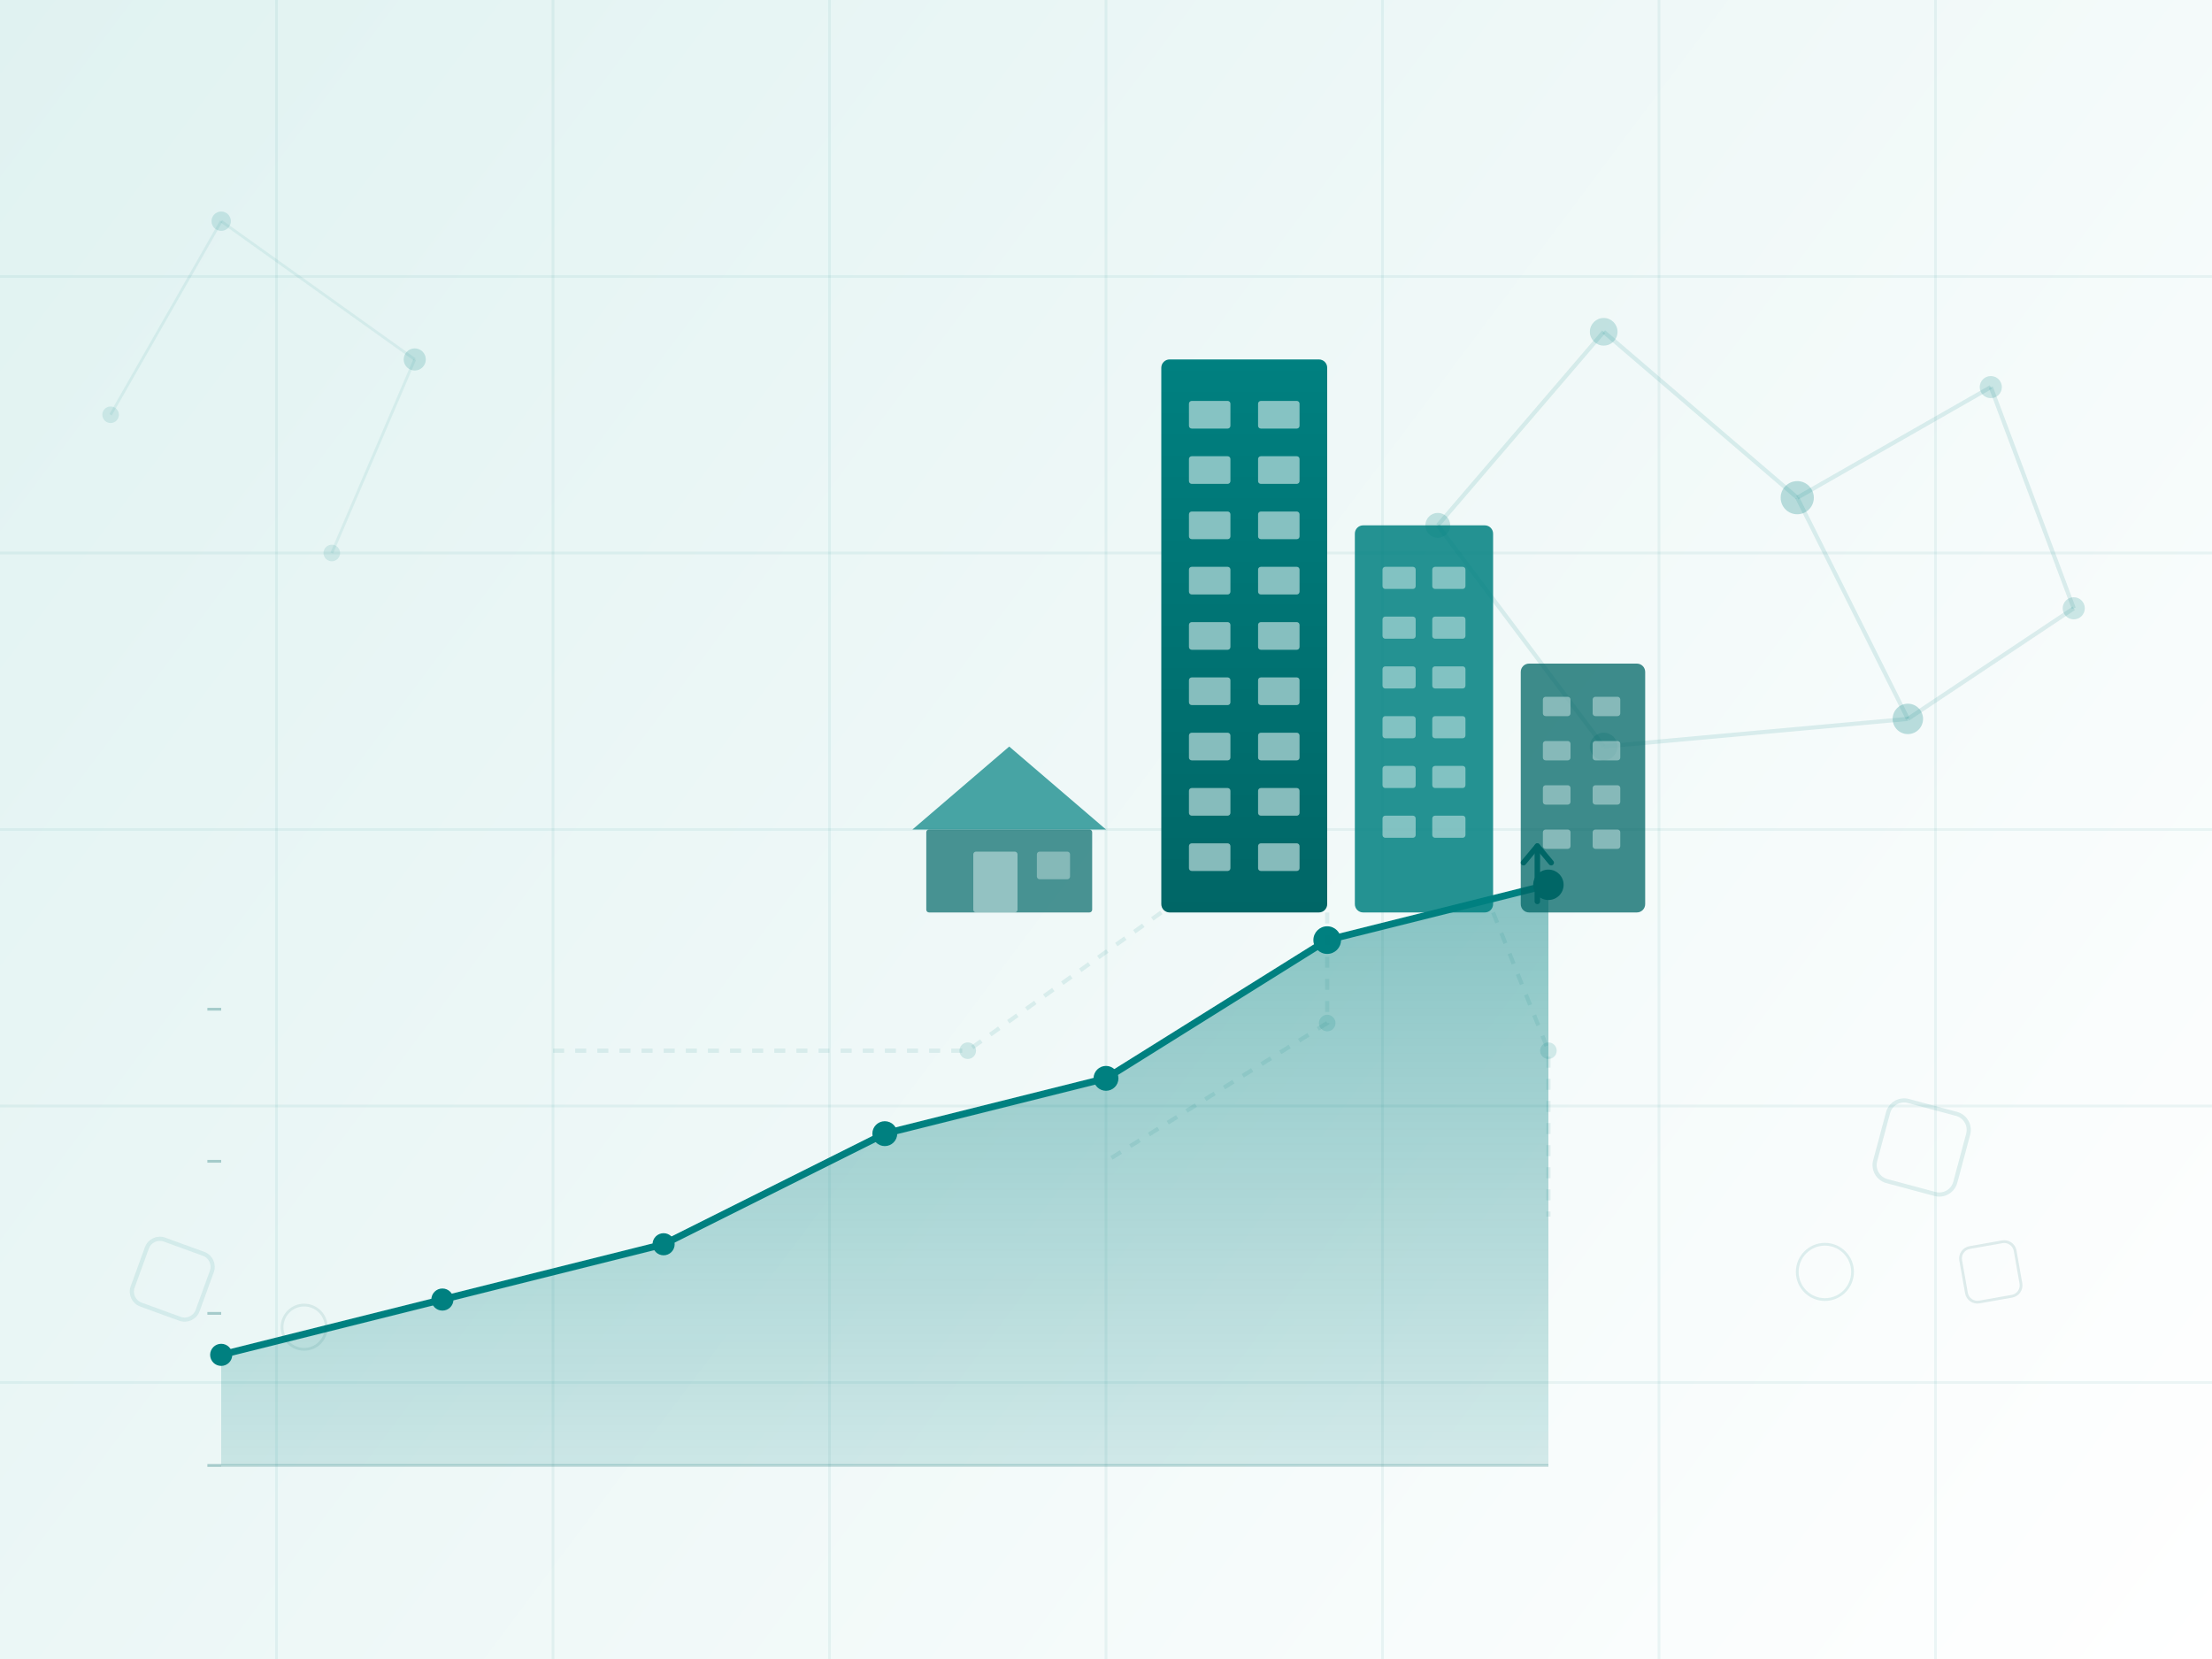
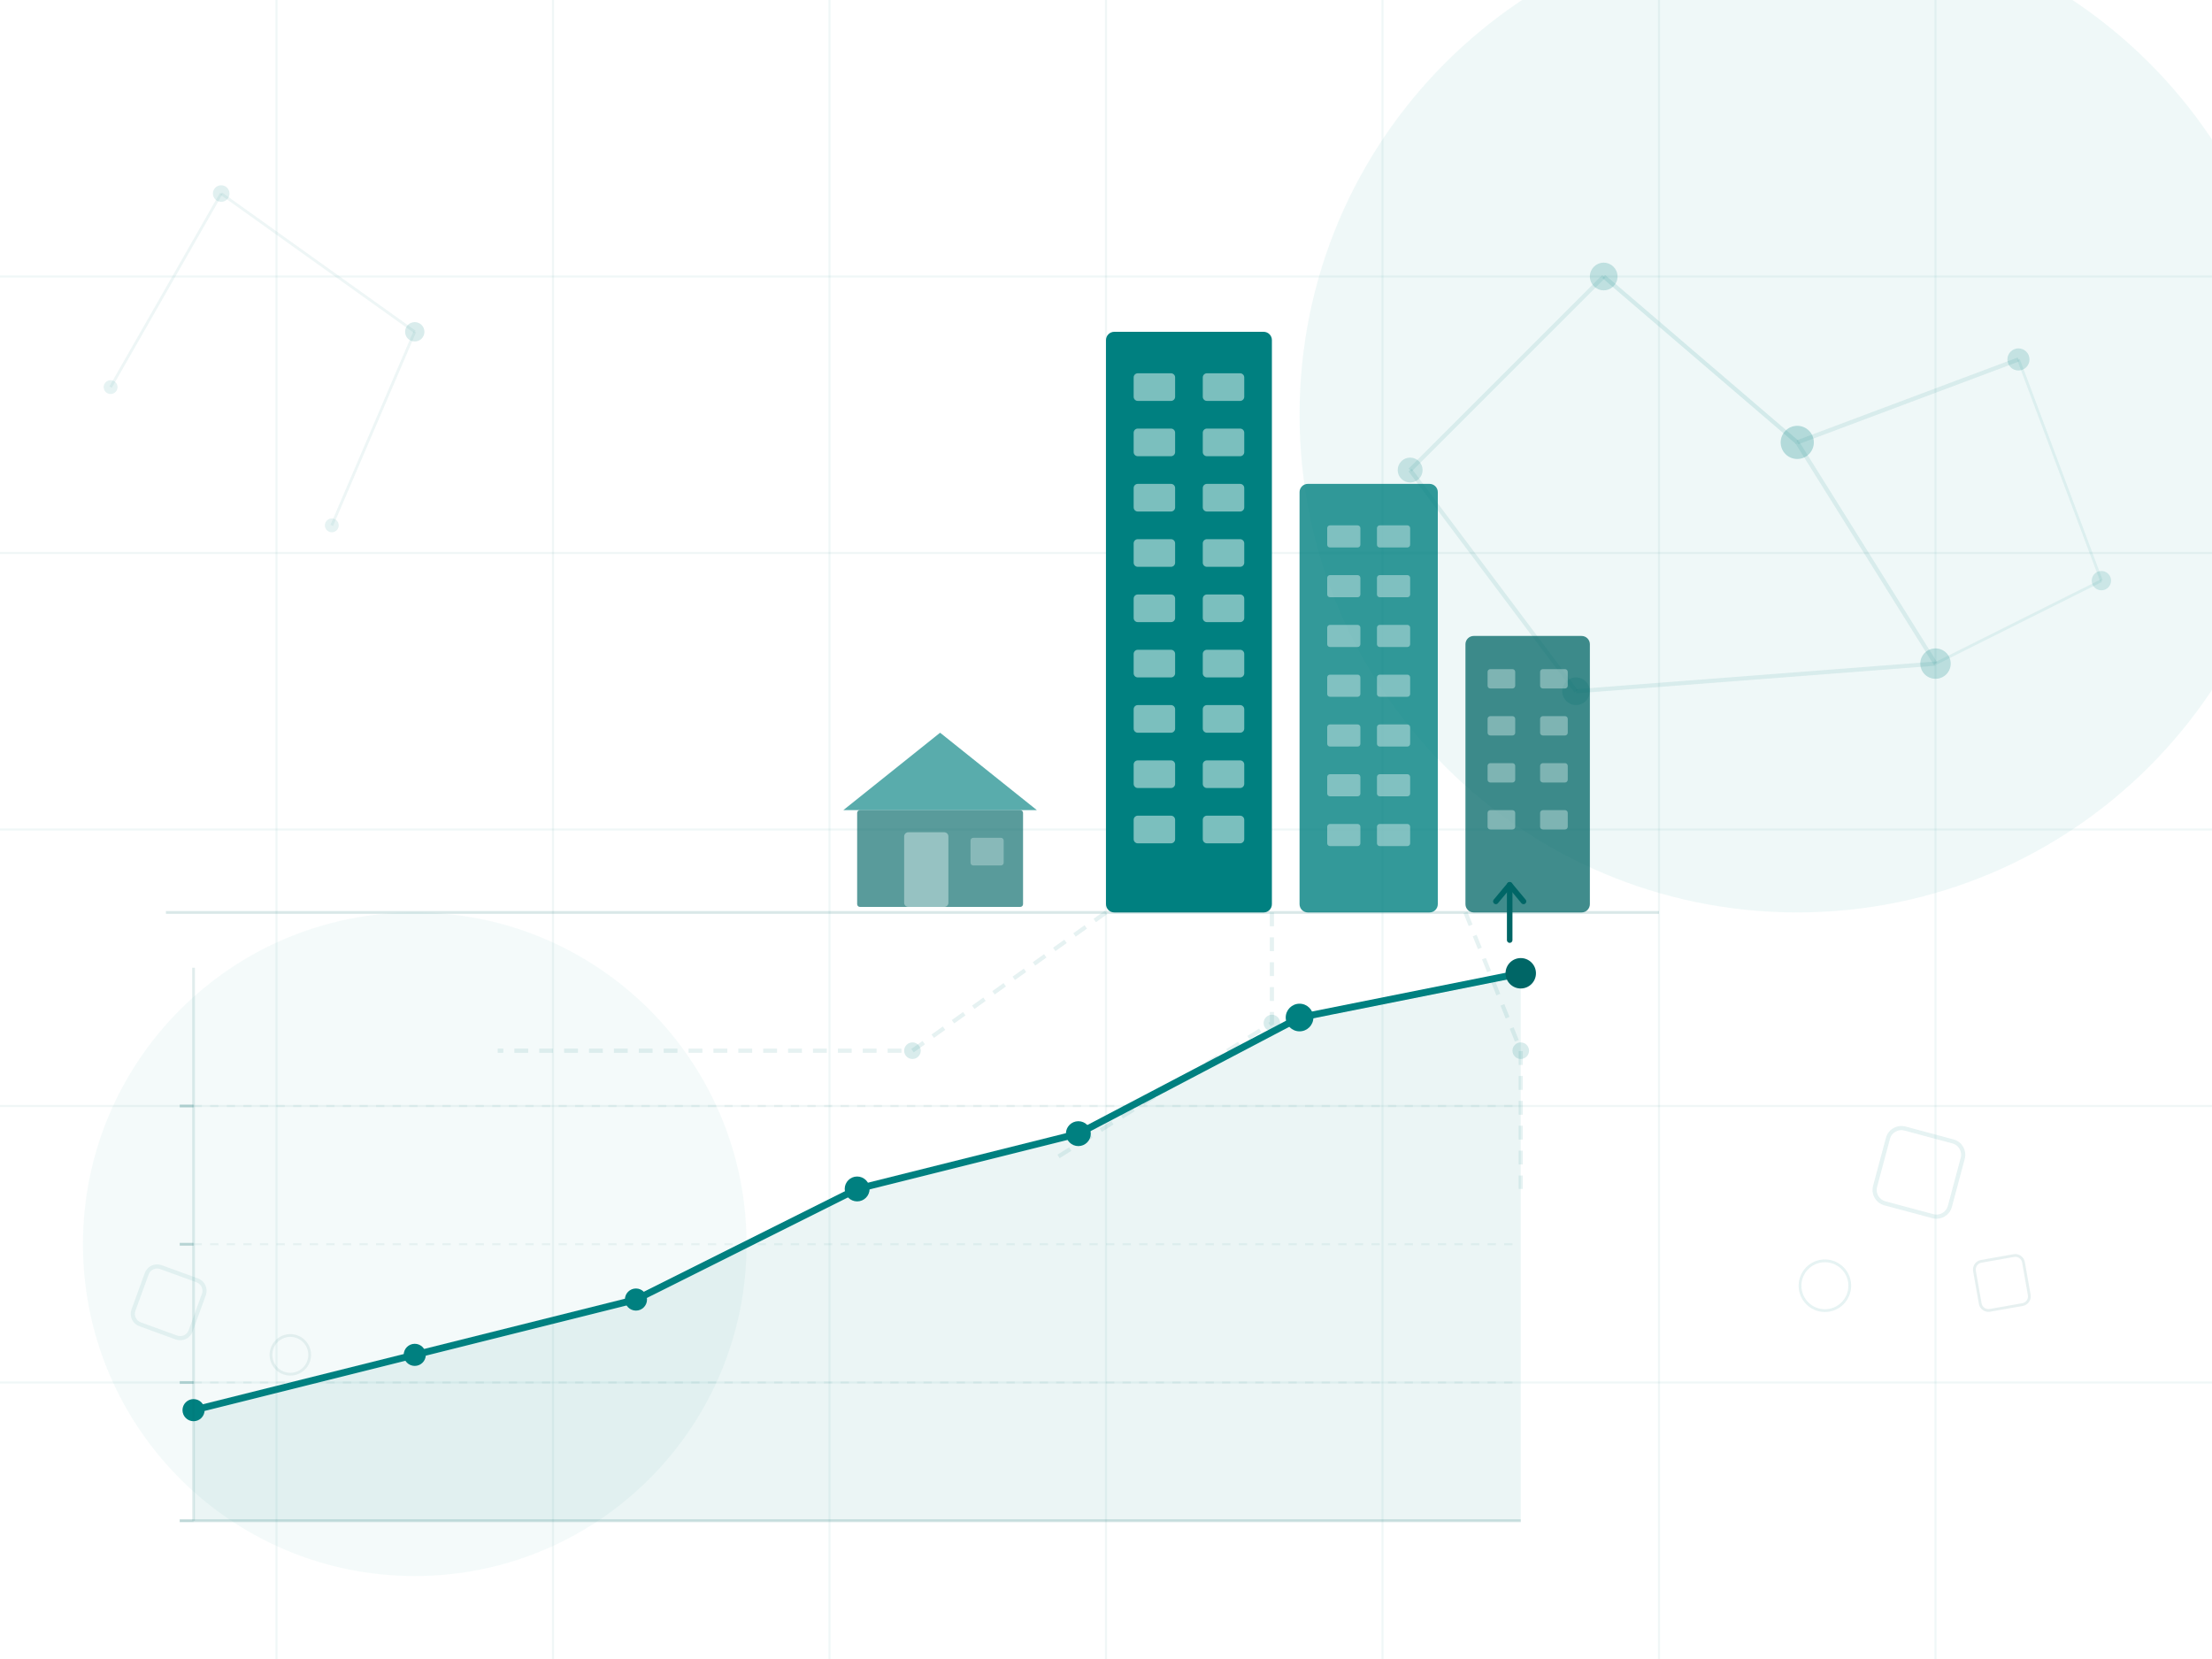
<svg xmlns="http://www.w3.org/2000/svg" viewBox="0 0 800 600" fill="none">
-   <defs>
-     <linearGradient id="bgGrad" x1="0" y1="0" x2="800" y2="600" gradientUnits="userSpaceOnUse">
-       <stop offset="0" stop-color="#e0f2f1" />
-       <stop offset="1" stop-color="#fff" />
-     </linearGradient>
-     <linearGradient id="bldGrad" x1="0" y1="1" x2="0" y2="0">
-       <stop offset="0" stop-color="#006666" />
-       <stop offset="1" stop-color="#008080" />
-     </linearGradient>
-     <linearGradient id="graphGrad" x1="0" y1="1" x2="0" y2="0">
-       <stop offset="0" stop-color="#008080" stop-opacity=".15" />
-       <stop offset="1" stop-color="#008080" stop-opacity=".45" />
-     </linearGradient>
-   </defs>
-   <rect width="800" height="600" fill="url(#bgGrad)" rx="0" />
-   <g stroke="#008080" stroke-opacity=".07" stroke-width="1">
+   <rect width="800" height="600" fill="#fff" />
+   <circle cx="650" cy="150" r="180" fill="#e0f2f1" opacity=".5" />
+   <circle cx="150" cy="450" r="120" fill="#e0f2f1" opacity=".35" />
+   <g stroke="#008080" stroke-opacity=".06" stroke-width=".75">
    <line x1="100" y1="0" x2="100" y2="600" />
    <line x1="200" y1="0" x2="200" y2="600" />
    <line x1="300" y1="0" x2="300" y2="600" />
    <line x1="400" y1="0" x2="400" y2="600" />
    <line x1="500" y1="0" x2="500" y2="600" />
    <line x1="600" y1="0" x2="600" y2="600" />
    <line x1="700" y1="0" x2="700" y2="600" />
    <line x1="0" y1="100" x2="800" y2="100" />
    <line x1="0" y1="200" x2="800" y2="200" />
    <line x1="0" y1="300" x2="800" y2="300" />
    <line x1="0" y1="400" x2="800" y2="400" />
    <line x1="0" y1="500" x2="800" y2="500" />
  </g>
  <g>
-     <line x1="580" y1="120" x2="650" y2="180" stroke="#008080" stroke-opacity=".12" stroke-width="1.5" />
-     <line x1="650" y1="180" x2="720" y2="140" stroke="#008080" stroke-opacity=".12" stroke-width="1.5" />
-     <line x1="650" y1="180" x2="690" y2="260" stroke="#008080" stroke-opacity=".12" stroke-width="1.5" />
-     <line x1="580" y1="120" x2="520" y2="190" stroke="#008080" stroke-opacity=".12" stroke-width="1.5" />
-     <line x1="520" y1="190" x2="580" y2="270" stroke="#008080" stroke-opacity=".12" stroke-width="1.5" />
-     <line x1="580" y1="270" x2="690" y2="260" stroke="#008080" stroke-opacity=".12" stroke-width="1.5" />
-     <line x1="720" y1="140" x2="750" y2="220" stroke="#008080" stroke-opacity=".12" stroke-width="1.5" />
-     <line x1="750" y1="220" x2="690" y2="260" stroke="#008080" stroke-opacity=".12" stroke-width="1.5" />
-     <circle cx="580" cy="120" r="5" fill="#008080" opacity=".2" />
-     <circle cx="650" cy="180" r="6" fill="#008080" opacity=".25" />
-     <circle cx="720" cy="140" r="4" fill="#008080" opacity=".18" />
-     <circle cx="520" cy="190" r="4.5" fill="#008080" opacity=".2" />
-     <circle cx="580" cy="270" r="5" fill="#008080" opacity=".22" />
-     <circle cx="690" cy="260" r="5.5" fill="#008080" opacity=".25" />
-     <circle cx="750" cy="220" r="4" fill="#008080" opacity=".18" />
+     <line x1="580" y1="100" x2="650" y2="160" stroke="#008080" stroke-opacity=".12" stroke-width="1.5" />
+     <line x1="650" y1="160" x2="730" y2="130" stroke="#008080" stroke-opacity=".1" stroke-width="1.5" />
+     <line x1="650" y1="160" x2="700" y2="240" stroke="#008080" stroke-opacity=".1" stroke-width="1.5" />
+     <line x1="580" y1="100" x2="510" y2="170" stroke="#008080" stroke-opacity=".1" stroke-width="1.5" />
+     <line x1="510" y1="170" x2="570" y2="250" stroke="#008080" stroke-opacity=".1" stroke-width="1.5" />
+     <line x1="570" y1="250" x2="700" y2="240" stroke="#008080" stroke-opacity=".1" stroke-width="1.5" />
+     <line x1="730" y1="130" x2="760" y2="210" stroke="#008080" stroke-opacity=".08" stroke-width="1" />
+     <line x1="760" y1="210" x2="700" y2="240" stroke="#008080" stroke-opacity=".08" stroke-width="1" />
+     <circle cx="580" cy="100" r="5" fill="#008080" opacity=".2" />
+     <circle cx="650" cy="160" r="6" fill="#008080" opacity=".25" />
+     <circle cx="730" cy="130" r="4" fill="#008080" opacity=".18" />
+     <circle cx="510" cy="170" r="4.5" fill="#008080" opacity=".18" />
+     <circle cx="570" cy="250" r="5" fill="#008080" opacity=".2" />
+     <circle cx="700" cy="240" r="5.5" fill="#008080" opacity=".22" />
+     <circle cx="760" cy="210" r="3.5" fill="#008080" opacity=".15" />
  </g>
  <g>
-     <line x1="80" y1="80" x2="150" y2="130" stroke="#008080" stroke-opacity=".08" stroke-width="1" />
-     <line x1="150" y1="130" x2="120" y2="200" stroke="#008080" stroke-opacity=".08" stroke-width="1" />
-     <line x1="80" y1="80" x2="40" y2="150" stroke="#008080" stroke-opacity=".08" stroke-width="1" />
-     <circle cx="80" cy="80" r="3.5" fill="#008080" opacity=".15" />
-     <circle cx="150" cy="130" r="4" fill="#008080" opacity=".18" />
-     <circle cx="120" cy="200" r="3" fill="#008080" opacity=".12" />
-     <circle cx="40" cy="150" r="3" fill="#008080" opacity=".12" />
+     <line x1="80" y1="70" x2="150" y2="120" stroke="#008080" stroke-opacity=".07" stroke-width="1" />
+     <line x1="150" y1="120" x2="120" y2="190" stroke="#008080" stroke-opacity=".07" stroke-width="1" />
+     <line x1="80" y1="70" x2="40" y2="140" stroke="#008080" stroke-opacity=".07" stroke-width="1" />
+     <circle cx="80" cy="70" r="3" fill="#008080" opacity=".12" />
+     <circle cx="150" cy="120" r="3.5" fill="#008080" opacity=".15" />
+     <circle cx="120" cy="190" r="2.5" fill="#008080" opacity=".1" />
+     <circle cx="40" cy="140" r="2.5" fill="#008080" opacity=".1" />
  </g>
-   <g transform="translate(80, 310)">
-     <path d="M0,220 L0,180 L80,160 L160,140 L240,100 L320,80 L400,30 L480,10 L480,220 Z" fill="url(#graphGrad)" />
-     <polyline points="0,180 80,160 160,140 240,100 320,80 400,30 480,10" stroke="#008080" stroke-width="2.5" fill="none" stroke-linecap="round" stroke-linejoin="round" />
-     <circle cx="0" cy="180" r="4" fill="#008080" />
-     <circle cx="80" cy="160" r="4" fill="#008080" />
-     <circle cx="160" cy="140" r="4" fill="#008080" />
-     <circle cx="240" cy="100" r="4.5" fill="#008080" />
-     <circle cx="320" cy="80" r="4.5" fill="#008080" />
-     <circle cx="400" cy="30" r="5" fill="#008080" />
-     <circle cx="480" cy="10" r="5.5" fill="#006666" />
-     <line x1="0" y1="220" x2="480" y2="220" stroke="#006666" stroke-opacity=".2" stroke-width="1" />
-     <line x1="-5" y1="220" x2="0" y2="220" stroke="#006666" stroke-opacity=".3" stroke-width="1" />
-     <line x1="-5" y1="165" x2="0" y2="165" stroke="#006666" stroke-opacity=".3" stroke-width="1" />
-     <line x1="-5" y1="110" x2="0" y2="110" stroke="#006666" stroke-opacity=".3" stroke-width="1" />
-     <line x1="-5" y1="55" x2="0" y2="55" stroke="#006666" stroke-opacity=".3" stroke-width="1" />
-   </g>
-   <g transform="translate(420, 130)">
-     <rect x="0" y="0" width="60" height="200" rx="3" fill="url(#bldGrad)" />
-     <g fill="#e0f2f1" opacity=".6">
-       <rect x="10" y="15" width="15" height="10" rx="1" />
-       <rect x="35" y="15" width="15" height="10" rx="1" />
-       <rect x="10" y="35" width="15" height="10" rx="1" />
-       <rect x="35" y="35" width="15" height="10" rx="1" />
-       <rect x="10" y="55" width="15" height="10" rx="1" />
-       <rect x="35" y="55" width="15" height="10" rx="1" />
-       <rect x="10" y="75" width="15" height="10" rx="1" />
-       <rect x="35" y="75" width="15" height="10" rx="1" />
-       <rect x="10" y="95" width="15" height="10" rx="1" />
-       <rect x="35" y="95" width="15" height="10" rx="1" />
-       <rect x="10" y="115" width="15" height="10" rx="1" />
-       <rect x="35" y="115" width="15" height="10" rx="1" />
-       <rect x="10" y="135" width="15" height="10" rx="1" />
-       <rect x="35" y="135" width="15" height="10" rx="1" />
-       <rect x="10" y="155" width="15" height="10" rx="1" />
-       <rect x="35" y="155" width="15" height="10" rx="1" />
-       <rect x="10" y="175" width="15" height="10" rx="1" />
-       <rect x="35" y="175" width="15" height="10" rx="1" />
+   <g transform="translate(400, 120)">
+     <rect x="0" y="0" width="60" height="210" rx="3" fill="#008080" />
+     <g fill="#e0f2f1" opacity=".55">
+       <rect x="10" y="15" width="15" height="10" rx="1.5" />
+       <rect x="35" y="15" width="15" height="10" rx="1.5" />
+       <rect x="10" y="35" width="15" height="10" rx="1.5" />
+       <rect x="35" y="35" width="15" height="10" rx="1.5" />
+       <rect x="10" y="55" width="15" height="10" rx="1.5" />
+       <rect x="35" y="55" width="15" height="10" rx="1.5" />
+       <rect x="10" y="75" width="15" height="10" rx="1.5" />
+       <rect x="35" y="75" width="15" height="10" rx="1.5" />
+       <rect x="10" y="95" width="15" height="10" rx="1.5" />
+       <rect x="35" y="95" width="15" height="10" rx="1.5" />
+       <rect x="10" y="115" width="15" height="10" rx="1.5" />
+       <rect x="35" y="115" width="15" height="10" rx="1.5" />
+       <rect x="10" y="135" width="15" height="10" rx="1.5" />
+       <rect x="35" y="135" width="15" height="10" rx="1.5" />
+       <rect x="10" y="155" width="15" height="10" rx="1.5" />
+       <rect x="35" y="155" width="15" height="10" rx="1.5" />
+       <rect x="10" y="175" width="15" height="10" rx="1.5" />
+       <rect x="35" y="175" width="15" height="10" rx="1.5" />
    </g>
-     <rect x="70" y="60" width="50" height="140" rx="3" fill="#008080" opacity=".85" />
-     <g fill="#e0f2f1" opacity=".5">
-       <rect x="80" y="75" width="12" height="8" rx="1" />
-       <rect x="98" y="75" width="12" height="8" rx="1" />
-       <rect x="80" y="93" width="12" height="8" rx="1" />
-       <rect x="98" y="93" width="12" height="8" rx="1" />
-       <rect x="80" y="111" width="12" height="8" rx="1" />
-       <rect x="98" y="111" width="12" height="8" rx="1" />
-       <rect x="80" y="129" width="12" height="8" rx="1" />
-       <rect x="98" y="129" width="12" height="8" rx="1" />
-       <rect x="80" y="147" width="12" height="8" rx="1" />
-       <rect x="98" y="147" width="12" height="8" rx="1" />
-       <rect x="80" y="165" width="12" height="8" rx="1" />
-       <rect x="98" y="165" width="12" height="8" rx="1" />
+     <rect x="70" y="55" width="50" height="155" rx="3" fill="#008080" opacity=".8" />
+     <g fill="#e0f2f1" opacity=".45">
+       <rect x="80" y="70" width="12" height="8" rx="1" />
+       <rect x="98" y="70" width="12" height="8" rx="1" />
+       <rect x="80" y="88" width="12" height="8" rx="1" />
+       <rect x="98" y="88" width="12" height="8" rx="1" />
+       <rect x="80" y="106" width="12" height="8" rx="1" />
+       <rect x="98" y="106" width="12" height="8" rx="1" />
+       <rect x="80" y="124" width="12" height="8" rx="1" />
+       <rect x="98" y="124" width="12" height="8" rx="1" />
+       <rect x="80" y="142" width="12" height="8" rx="1" />
+       <rect x="98" y="142" width="12" height="8" rx="1" />
+       <rect x="80" y="160" width="12" height="8" rx="1" />
+       <rect x="98" y="160" width="12" height="8" rx="1" />
+       <rect x="80" y="178" width="12" height="8" rx="1" />
+       <rect x="98" y="178" width="12" height="8" rx="1" />
    </g>
-     <rect x="130" y="110" width="45" height="90" rx="3" fill="#006666" opacity=".75" />
-     <g fill="#e0f2f1" opacity=".45">
+     <rect x="130" y="110" width="45" height="100" rx="3" fill="#006666" opacity=".75" />
+     <g fill="#e0f2f1" opacity=".4">
      <rect x="138" y="122" width="10" height="7" rx="1" />
-       <rect x="156" y="122" width="10" height="7" rx="1" />
-       <rect x="138" y="138" width="10" height="7" rx="1" />
-       <rect x="156" y="138" width="10" height="7" rx="1" />
-       <rect x="138" y="154" width="10" height="7" rx="1" />
-       <rect x="156" y="154" width="10" height="7" rx="1" />
-       <rect x="138" y="170" width="10" height="7" rx="1" />
-       <rect x="156" y="170" width="10" height="7" rx="1" />
+       <rect x="157" y="122" width="10" height="7" rx="1" />
+       <rect x="138" y="139" width="10" height="7" rx="1" />
+       <rect x="157" y="139" width="10" height="7" rx="1" />
+       <rect x="138" y="156" width="10" height="7" rx="1" />
+       <rect x="157" y="156" width="10" height="7" rx="1" />
+       <rect x="138" y="173" width="10" height="7" rx="1" />
+       <rect x="157" y="173" width="10" height="7" rx="1" />
    </g>
-     <g transform="translate(-90, 140)">
-       <polygon points="35,0 70,30 0,30" fill="#008080" opacity=".7" />
-       <rect x="5" y="30" width="60" height="30" rx="1" fill="#006666" opacity=".7" />
-       <rect x="22" y="38" width="16" height="22" rx="1" fill="#e0f2f1" opacity=".5" />
-       <rect x="45" y="38" width="12" height="10" rx="1" fill="#e0f2f1" opacity=".4" />
+     <g transform="translate(-95, 145)">
+       <polygon points="35,0 70,28 0,28" fill="#008080" opacity=".65" />
+       <rect x="5" y="28" width="60" height="35" rx="1" fill="#006666" opacity=".65" />
+       <rect x="22" y="36" width="16" height="27" rx="1.5" fill="#e0f2f1" opacity=".45" />
+       <rect x="46" y="38" width="12" height="10" rx="1" fill="#e0f2f1" opacity=".35" />
    </g>
  </g>
-   <g stroke="#008080" stroke-opacity=".1" stroke-width="1.5" fill="none" stroke-dasharray="4,4">
-     <path d="M420,330 L350,380 L200,380" />
-     <path d="M480,330 L480,370 L400,420" />
-     <path d="M540,330 L560,380 L560,440" />
+   <line x1="60" y1="330" x2="600" y2="330" stroke="#006666" stroke-opacity=".15" stroke-width="1" />
+   <g stroke="#008080" stroke-opacity=".1" stroke-width="1.5" fill="none" stroke-dasharray="5,4">
+     <path d="M400,330 L330,380 L180,380" />
+     <path d="M460,330 L460,370 L380,420" />
+     <path d="M530,330 L550,380 L550,430" />
  </g>
-   <circle cx="350" cy="380" r="3" fill="#008080" opacity=".15" />
-   <circle cx="480" cy="370" r="3" fill="#008080" opacity=".15" />
-   <circle cx="560" cy="380" r="3" fill="#008080" opacity=".15" />
-   <g opacity=".12">
-     <rect x="680" y="400" width="30" height="30" rx="6" stroke="#008080" stroke-width="1.5" fill="none" transform="rotate(15,695,415)" />
-     <rect x="710" y="450" width="20" height="20" rx="4" stroke="#006666" stroke-width="1" fill="none" transform="rotate(-10,720,460)" />
-     <circle cx="660" cy="460" r="10" stroke="#008080" stroke-width="1" fill="none" />
+   <circle cx="330" cy="380" r="3" fill="#008080" opacity=".15" />
+   <circle cx="460" cy="370" r="3" fill="#008080" opacity=".15" />
+   <circle cx="550" cy="380" r="3" fill="#008080" opacity=".15" />
+   <g transform="translate(70, 350)">
+     <path d="M0,200 L0,160 L80,140 L160,120 L240,80 L320,60 L400,18 L480,2 L480,200 Z" fill="#008080" opacity=".08" />
+     <polyline points="0,160 80,140 160,120 240,80 320,60 400,18 480,2" stroke="#008080" stroke-width="2.5" fill="none" stroke-linecap="round" stroke-linejoin="round" />
+     <circle cx="0" cy="160" r="4" fill="#008080" />
+     <circle cx="80" cy="140" r="4" fill="#008080" />
+     <circle cx="160" cy="120" r="4" fill="#008080" />
+     <circle cx="240" cy="80" r="4.5" fill="#008080" />
+     <circle cx="320" cy="60" r="4.5" fill="#008080" />
+     <circle cx="400" cy="18" r="5" fill="#008080" />
+     <circle cx="480" cy="2" r="5.5" fill="#006666" />
+     <line x1="0" y1="200" x2="480" y2="200" stroke="#006666" stroke-opacity=".18" stroke-width="1" />
+     <line x1="0" y1="0" x2="0" y2="200" stroke="#006666" stroke-opacity=".12" stroke-width="1" />
+     <line x1="-5" y1="200" x2="0" y2="200" stroke="#006666" stroke-opacity=".25" stroke-width="1" />
+     <line x1="-5" y1="150" x2="0" y2="150" stroke="#006666" stroke-opacity=".25" stroke-width="1" />
+     <line x1="-5" y1="100" x2="0" y2="100" stroke="#006666" stroke-opacity=".25" stroke-width="1" />
+     <line x1="-5" y1="50" x2="0" y2="50" stroke="#006666" stroke-opacity=".25" stroke-width="1" />
+     <line x1="0" y1="150" x2="480" y2="150" stroke="#006666" stroke-opacity=".06" stroke-width=".75" stroke-dasharray="3,3" />
+     <line x1="0" y1="100" x2="480" y2="100" stroke="#006666" stroke-opacity=".06" stroke-width=".75" stroke-dasharray="3,3" />
+     <line x1="0" y1="50" x2="480" y2="50" stroke="#006666" stroke-opacity=".06" stroke-width=".75" stroke-dasharray="3,3" />
+   </g>
+   <g transform="translate(546, 328)">
+     <line x1="0" y1="12" x2="0" y2="-8" stroke="#006666" stroke-width="2" stroke-linecap="round" />
+     <polyline points="-5,-2 0,-8 5,-2" stroke="#006666" stroke-width="2" fill="none" stroke-linecap="round" stroke-linejoin="round" />
  </g>
  <g opacity=".1">
-     <rect x="50" y="450" width="25" height="25" rx="5" stroke="#008080" stroke-width="1.5" fill="none" transform="rotate(20,62,462)" />
-     <circle cx="110" cy="480" r="8" stroke="#006666" stroke-width="1" fill="none" />
+     <rect x="680" y="410" width="28" height="28" rx="5" stroke="#008080" stroke-width="1.5" fill="none" transform="rotate(15,694,424)" />
+     <rect x="715" y="455" width="18" height="18" rx="3" stroke="#006666" stroke-width="1" fill="none" transform="rotate(-10,724,464)" />
+     <circle cx="660" cy="465" r="9" stroke="#008080" stroke-width="1" fill="none" />
  </g>
-   <g transform="translate(556,316)">
-     <line x1="0" y1="10" x2="0" y2="-10" stroke="#006666" stroke-width="2" stroke-linecap="round" />
-     <polyline points="-5,-4 0,-10 5,-4" stroke="#006666" stroke-width="2" fill="none" stroke-linecap="round" stroke-linejoin="round" />
+   <g opacity=".08">
+     <rect x="50" y="460" width="22" height="22" rx="4" stroke="#008080" stroke-width="1.5" fill="none" transform="rotate(20,61,471)" />
+     <circle cx="105" cy="490" r="7" stroke="#006666" stroke-width="1" fill="none" />
  </g>
</svg>
